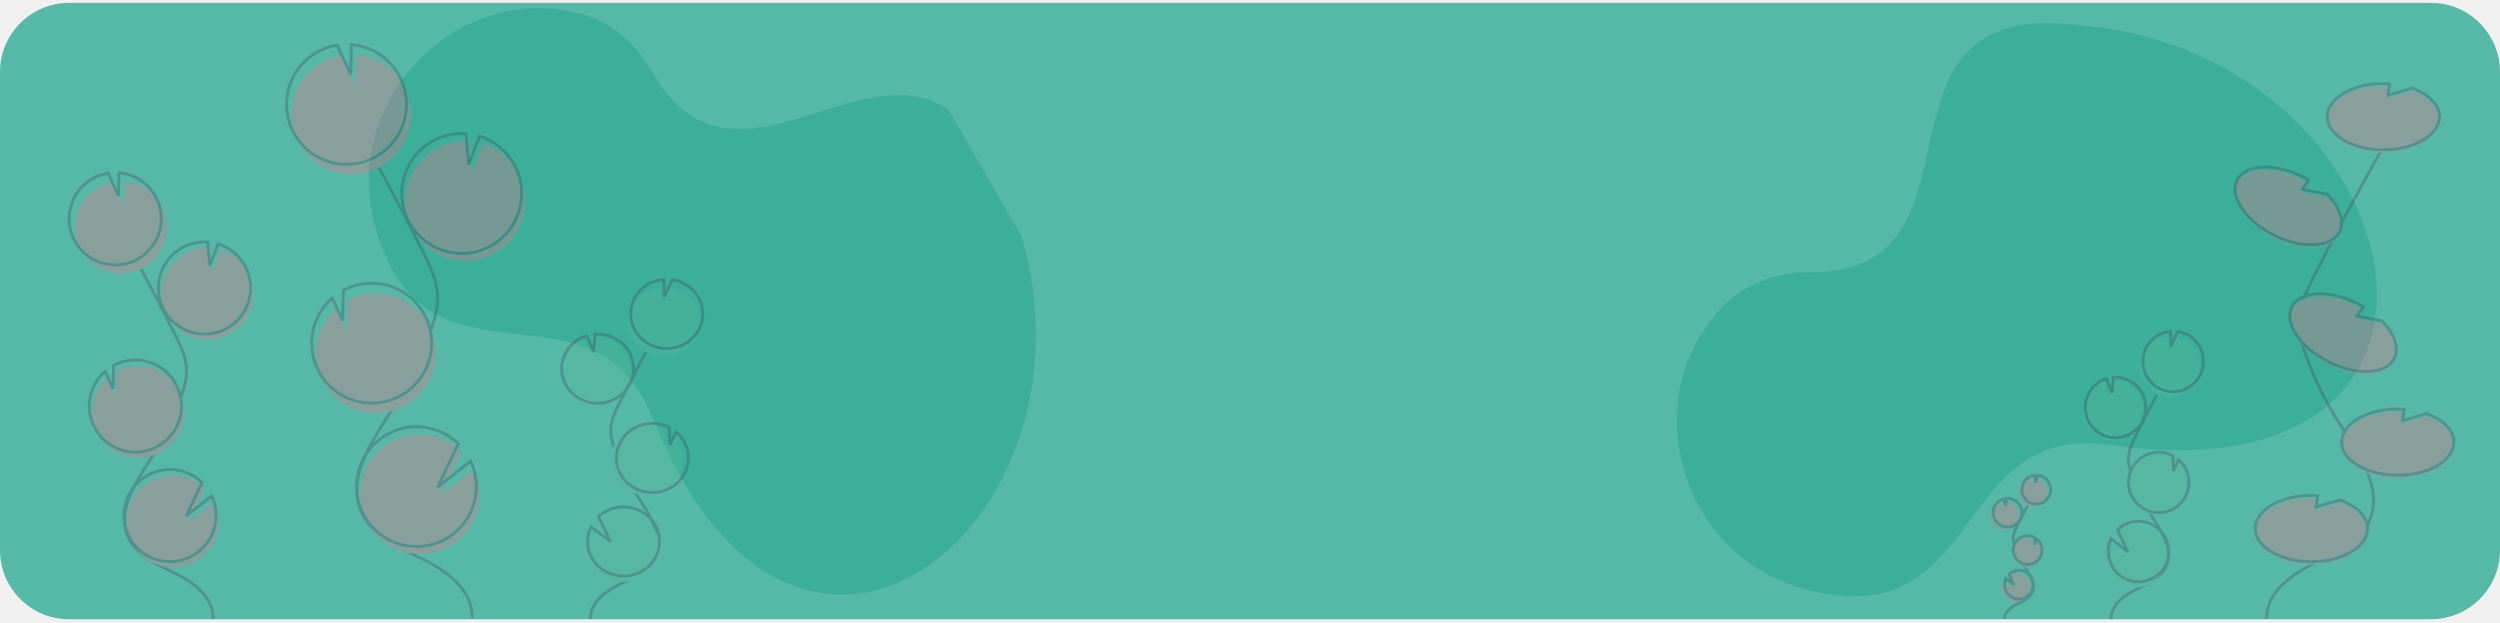
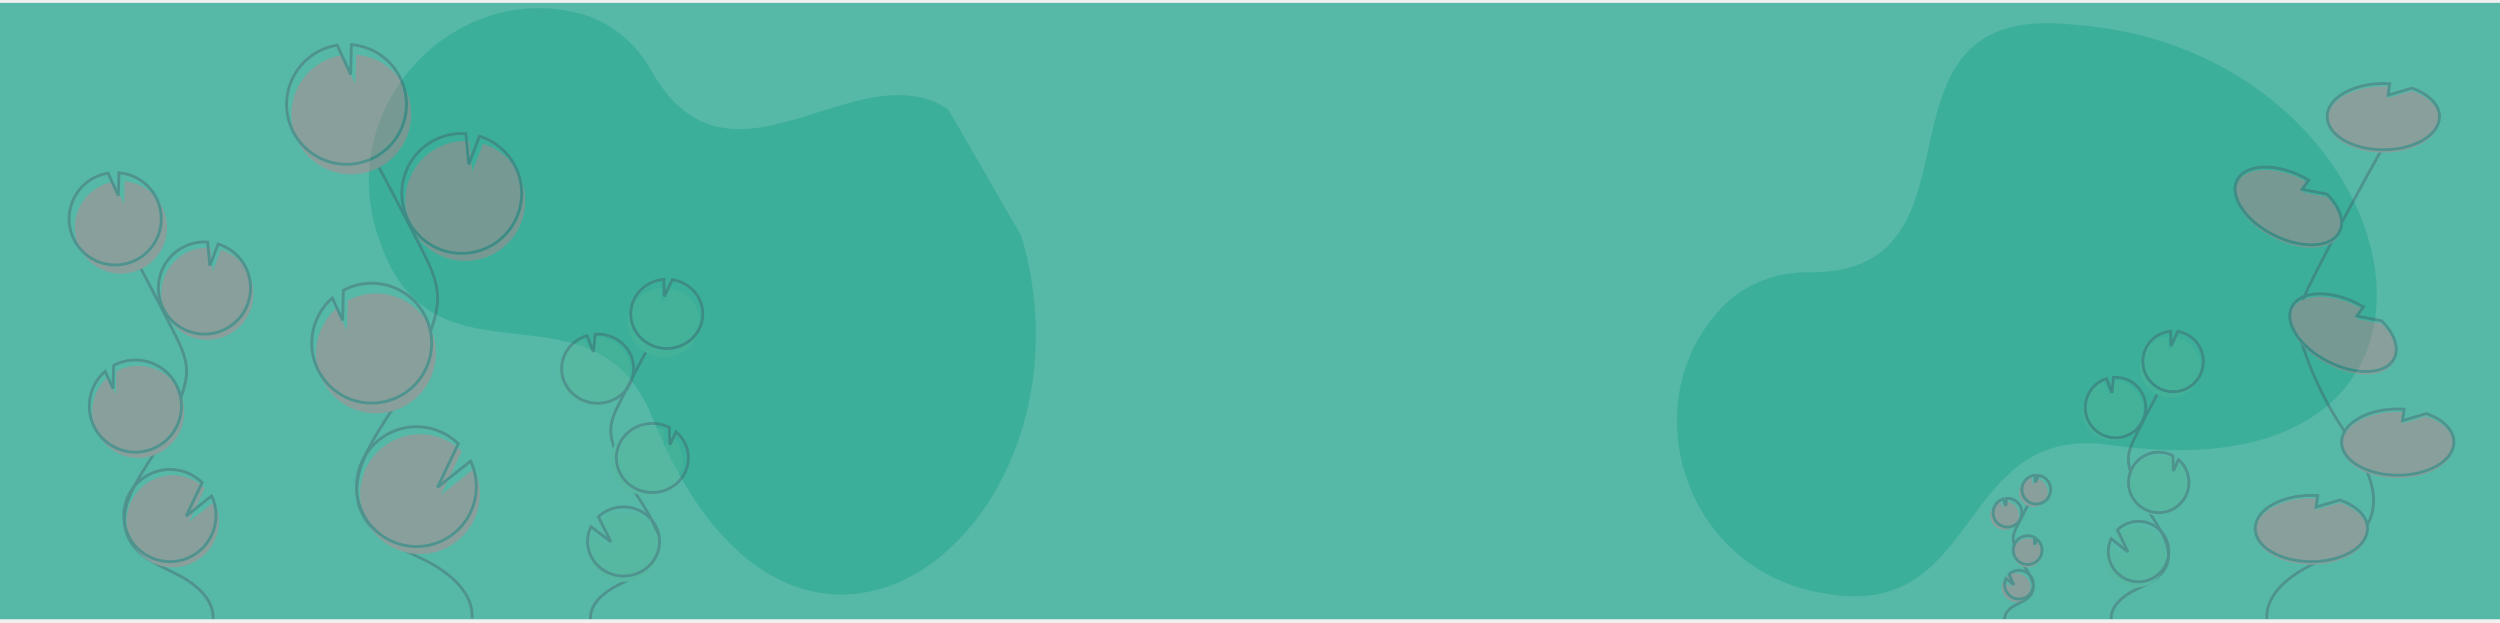
<svg xmlns="http://www.w3.org/2000/svg" xmlns:xlink="http://www.w3.org/1999/xlink" width="868px" height="216px" viewBox="0 0 868 216" version="1.1">
  <defs>
-     <rect id="path-1" x="0" y="0.957" width="868" height="214" rx="24" />
+     <rect id="path-1" x="0" y="0.957" width="868" height="214" />
  </defs>
  <g id="UI" stroke="none" stroke-width="1" fill="none" fill-rule="evenodd">
    <g id="Team-member-Individual" transform="translate(-507, -181)">
      <g id="Path-+-Path-+-Group-+-Group-+-Group-+-Group-+-Group-+-Group-Mask" transform="translate(507, 181.0432)">
        <mask id="mask-2" fill="white">
          <use xlink:href="#path-1" />
        </mask>
        <use id="Mask" fill="#23A68F" opacity="0.75" xlink:href="#path-1" />
        <path d="M819.263,127.103 C818.978,127.637 818.68,128.162 818.373,128.683 C806.591,148.648 779.183,161.047 732.96,154.485 C706.716,150.581 695.539,164.899 684.716,179.564 C684.531,179.817 684.346,180.07 684.158,180.323 C672.824,195.702 661.603,211.123 633.546,205.997 C603.802,201.422 585.446,177.932 582.605,152.853 C582.571,152.548 582.539,152.24 582.511,151.935 C580.915,135.675 585.847,118.839 598.429,106.129 C606.028,98.453 616.826,94.376 627.972,94.504 C631.327,94.565 634.682,94.323 637.992,93.782 C638.722,93.657 639.431,93.519 640.121,93.364 C654.32,90.208 660.863,80.824 664.876,69.374 C664.97,69.102 665.064,68.831 665.155,68.556 C674.37,41.248 670.109,2.919 720.203,8.558 C765.031,11.772 797.928,35.948 814.065,63.842 C814.225,64.122 814.385,64.403 814.542,64.684 C818.977,72.423 822.142,80.789 823.922,89.479 C824.023,89.967 824.114,90.455 824.198,90.943 C826.481,103.897 824.985,116.488 819.263,127.103 Z" id="Path" fill-opacity="0.5" fill="#23A68F" fill-rule="nonzero" mask="url(#mask-2)" />
        <path d="M368.263,116.103 C367.978,116.637 367.68,117.162 367.373,117.683 C355.591,137.648 328.183,150.047 281.96,143.485 C255.716,139.581 244.539,153.899 233.716,168.564 C233.531,168.817 233.346,169.07 233.158,169.323 C221.824,184.702 210.603,200.123 182.546,194.997 C152.802,190.422 134.446,166.932 131.605,141.853 C131.571,141.548 131.539,141.24 131.511,140.935 C129.915,124.675 134.847,107.839 147.429,95.129 C155.028,87.453 165.826,83.376 176.972,83.504 C180.327,83.565 183.682,83.323 186.992,82.782 C187.722,82.657 188.431,82.519 189.121,82.364 C203.32,79.208 209.863,69.824 213.876,58.374 C213.97,58.102 214.064,57.831 214.155,57.556 C223.37,30.248 219.109,-8.081 269.203,-2.442 C314.031,0.772 346.928,24.948 363.065,52.842 C363.225,53.122 363.385,53.403 363.542,53.684 C367.977,61.423 371.142,69.789 372.922,78.479 C373.023,78.967 373.114,79.455 373.198,79.943 C375.481,92.897 373.985,105.488 368.263,116.103 Z" id="Path" fill-opacity="0.5" fill="#23A68F" fill-rule="nonzero" mask="url(#mask-2)" transform="translate(252.7205, 96.5) rotate(60) translate(-252.7205, -96.5) " />
        <g id="Group" opacity="0.3" mask="url(#mask-2)">
          <g transform="translate(723, 114.9568)" id="Path">
            <path d="M5.568,36.768 C9.503,38.864 14.332,38.245 17.612,35.224 C20.892,32.204 21.907,27.441 20.143,23.346 C18.379,19.25 14.221,16.716 9.774,17.025 L9.277,22.413 L7.395,17.469 C4.745,18.285 2.528,20.119 1.23,22.569 C0.771,23.427 0.436,24.345 0.234,25.297 C-0.749,29.883 1.428,34.565 5.568,36.768 L5.568,36.768 Z" stroke="none" fill="#57B894" fill-rule="nonzero" />
            <path d="M10.01,100 C9.764,95.366 14.144,91.912 18.28,89.851 C22.416,87.789 27.18,85.863 29.088,81.637 C31.829,75.564 27.139,68.977 23.558,63.363 C20.901,59.197 18.745,54.729 17.134,50.053 C16.489,48.178 15.926,46.234 15.966,44.25 C16.024,41.393 17.315,38.726 18.597,36.175 C22.867,27.679 27.334,19.287 32,11" stroke="#3F3D56" stroke-width="1" fill="none" />
            <path d="M6.568,35.768 C10.503,37.864 15.332,37.245 18.612,34.224 C21.892,31.204 22.907,26.441 21.143,22.346 C19.379,18.25 15.221,15.716 10.774,16.025 L10.277,21.413 L8.395,16.469 C5.745,17.285 3.528,19.119 2.23,21.569 C1.771,22.427 1.436,23.345 1.234,24.297 C0.251,28.883 2.428,33.565 6.568,35.768 Z" stroke="#3F3D56" stroke-width="1" fill="none" />
            <path d="M21.229,7.543 C22.908,4.379 26.08,2.289 29.646,2 L29.782,7.218 L32.125,2.09 C36.638,2.799 40.175,6.348 40.875,10.869 C41.576,15.39 39.278,19.846 35.192,21.891 C31.107,23.936 26.17,23.1 22.982,19.824 C19.794,16.548 19.085,11.583 21.229,7.544 L21.229,7.543 Z" stroke="none" fill="#57B894" fill-rule="nonzero" />
            <path d="M22.229,5.544 C23.908,2.379 27.08,0.289 30.646,0 L30.782,5.218 L33.125,0.09 C37.638,0.799 41.175,4.348 41.875,8.869 C42.576,13.39 40.278,17.846 36.192,19.891 C32.107,21.936 27.17,21.1 23.982,17.824 C20.794,14.548 20.085,9.583 22.229,5.544 Z" stroke="#3F3D56" stroke-width="1" fill="none" />
            <path d="M21.58,62.771 C26.291,65.275 32.131,63.846 35.153,59.449 C38.176,55.052 37.418,49.087 33.393,45.584 L31.593,49.516 L31.457,44.248 C31.449,44.243 31.441,44.239 31.432,44.235 C28.121,42.469 24.119,42.605 20.936,44.593 C17.753,46.581 15.874,50.117 16.007,53.868 C16.139,57.619 18.265,61.013 21.58,62.771 L21.58,62.771 Z" stroke="none" fill="#57B894" fill-rule="nonzero" />
            <path d="M21.575,61.771 C26.287,64.276 32.129,62.846 35.153,58.448 C38.176,54.05 37.419,48.084 33.392,44.581 L31.591,48.514 L31.455,43.245 C31.447,43.239 31.439,43.235 31.43,43.231 C28.118,41.468 24.118,41.607 20.936,43.595 C17.754,45.583 15.875,49.118 16.007,52.867 C16.138,56.617 18.261,60.011 21.575,61.771 L21.575,61.771 Z" stroke="#3F3D56" stroke-width="1" fill="none" />
            <path d="M8.007,78.85 C8.172,83.811 11.79,87.979 16.679,88.84 C21.568,89.701 26.392,87.02 28.243,82.413 C30.093,77.806 28.464,72.533 24.337,69.773 C20.211,67.012 14.715,67.52 11.164,70.988 L14.811,78.62 L9.003,74.021 C8.289,75.528 7.947,77.184 8.007,78.85 Z" stroke="none" fill="#57B894" fill-rule="nonzero" />
            <path d="M9.007,76.85 C9.172,81.811 12.79,85.979 17.679,86.84 C22.568,87.701 27.392,85.02 29.243,80.413 C31.093,75.806 29.464,70.533 25.337,67.773 C21.211,65.012 15.715,65.52 12.164,68.988 L15.811,76.62 L10.003,72.021 C9.289,73.528 8.947,75.184 9.007,76.85 Z" stroke="#3F3D56" stroke-width="1" fill="none" />
          </g>
        </g>
        <g id="Group" opacity="0.3" mask="url(#mask-2)">
          <g transform="translate(24, 59.95676)" id="Path">
            <path d="M55.516,56.122 C49.519,59.316 42.16,58.373 37.162,53.771 C32.164,49.168 30.618,41.91 33.306,35.67 C35.994,29.429 42.329,25.567 49.107,26.039 L49.864,34.249 L52.732,26.715 C56.769,27.958 60.148,30.753 62.125,34.486 C62.825,35.793 63.336,37.193 63.643,38.643 C65.142,45.631 61.825,52.766 55.516,56.122 Z" stroke="none" fill="#FF6584" fill-rule="nonzero" />
            <path d="M49.985,155 C50.365,147.815 43.596,142.459 37.204,139.263 C30.812,136.066 23.448,133.08 20.501,126.528 C16.265,117.11 23.512,106.898 29.047,98.193 C33.153,91.733 36.486,84.805 38.975,77.554 C39.972,74.646 40.841,71.632 40.779,68.556 C40.69,64.126 38.695,59.991 36.714,56.036 C30.115,42.862 23.21,29.85 16,17" stroke="#3F3D56" stroke-width="1" fill="none" />
            <path d="M54.516,54.122 C48.519,57.316 41.16,56.373 36.162,51.771 C31.164,47.168 29.618,39.91 32.306,33.67 C34.994,27.429 41.329,23.567 48.107,24.039 L48.864,32.249 L51.732,24.715 C55.769,25.958 59.148,28.753 61.125,32.486 C61.825,33.793 62.336,35.193 62.643,36.643 C64.142,43.631 60.825,50.766 54.516,54.122 L54.516,54.122 Z" stroke="#3F3D56" stroke-width="1" fill="none" />
            <path d="M32.127,11.447 C29.569,6.625 24.735,3.44 19.301,3 L19.094,10.951 L15.523,3.138 C8.648,4.217 3.257,9.625 2.19,16.514 C1.123,23.404 4.624,30.194 10.85,33.31 C17.076,36.426 24.598,35.152 29.456,30.16 C34.314,25.168 35.394,17.603 32.127,11.447 L32.127,11.447 Z" stroke="none" fill="#FF6584" fill-rule="nonzero" />
            <path d="M30.127,8.447 C27.569,3.625 22.735,0.44 17.301,0 L17.094,7.951 L13.523,0.138 C6.648,1.217 1.257,6.625 0.19,13.514 C-0.877,20.404 2.624,27.194 8.85,30.31 C15.076,33.426 22.598,32.152 27.456,27.16 C32.314,22.168 33.394,14.603 30.127,8.447 L30.127,8.447 Z" stroke="#3F3D56" stroke-width="1" fill="none" />
            <path d="M31.504,97.127 C24.323,100.944 15.422,98.766 10.815,92.064 C6.208,85.363 7.362,76.271 13.498,70.934 L16.241,76.926 L16.448,68.898 C16.46,68.89 16.473,68.883 16.486,68.877 C21.533,66.19 27.63,66.4 32.479,69.43 C37.328,72.459 40.191,77.846 39.99,83.56 C39.789,89.274 36.554,94.446 31.504,97.127 L31.504,97.127 Z" stroke="none" fill="#FF6584" fill-rule="nonzero" />
            <path d="M30.505,95.127 C23.325,98.944 14.422,96.766 9.815,90.064 C5.208,83.362 6.362,74.27 12.498,68.933 L15.242,74.925 L15.449,66.896 C15.461,66.888 15.474,66.881 15.487,66.875 C20.534,64.189 26.63,64.401 31.479,67.43 C36.327,70.459 39.191,75.846 38.99,81.56 C38.789,87.273 35.555,92.445 30.505,95.127 L30.505,95.127 Z" stroke="#3F3D56" stroke-width="1" fill="none" />
            <path d="M51.99,121.533 C51.738,129.094 46.225,135.444 38.774,136.756 C31.324,138.068 23.974,133.982 21.154,126.962 C18.335,119.942 20.818,111.907 27.105,107.701 C33.393,103.495 41.767,104.268 47.179,109.554 L41.622,121.182 L50.472,114.175 C51.56,116.471 52.081,118.994 51.99,121.533 Z" stroke="none" fill="#FF6584" fill-rule="nonzero" />
            <path d="M50.99,119.533 C50.738,127.094 45.225,133.444 37.774,134.756 C30.324,136.068 22.974,131.982 20.154,124.962 C17.335,117.942 19.818,109.907 26.105,105.701 C32.393,101.495 40.767,102.268 46.179,107.554 L40.622,119.182 L49.472,112.175 C50.56,114.471 51.081,116.994 50.99,119.533 L50.99,119.533 Z" stroke="#3F3D56" stroke-width="1" fill="none" />
          </g>
        </g>
        <g id="Group" opacity="0.3" mask="url(#mask-2)">
          <g transform="translate(701.5, 189.9568) scale(-1, 1) translate(-701.5, -189.9568) translate(691, 164.9568)" id="Path">
            <path d="M18.349,18.413 C16.475,19.411 14.175,19.117 12.613,17.678 C11.051,16.24 10.568,13.972 11.408,12.022 C12.248,10.072 14.228,8.865 16.346,9.012 L16.583,11.578 L17.479,9.223 C18.74,9.612 19.796,10.485 20.414,11.652 C20.633,12.06 20.792,12.498 20.888,12.951 C21.357,15.135 20.32,17.364 18.349,18.413 L18.349,18.413 Z" stroke="none" fill="#FF6584" fill-rule="nonzero" />
            <path d="M15.995,50 C16.118,47.657 13.928,45.911 11.86,44.868 C9.792,43.826 7.41,42.852 6.456,40.716 C5.086,37.645 7.43,34.314 9.221,31.476 C10.55,29.369 11.628,27.11 12.433,24.746 C12.756,23.798 13.037,22.815 13.017,21.812 C12.988,20.367 12.342,19.019 11.702,17.729 C9.567,13.433 7.333,9.19 5,5" stroke="#3F3D56" stroke-width="1" fill="none" />
            <path d="M17.349,17.413 C15.475,18.411 13.175,18.117 11.613,16.678 C10.051,15.24 9.568,12.972 10.408,11.022 C11.248,9.072 13.228,7.865 15.346,8.012 L15.583,10.578 L16.479,8.223 C17.74,8.612 18.796,9.485 19.414,10.652 C19.633,11.06 19.792,11.498 19.888,11.951 C20.357,14.135 19.32,16.364 17.349,17.413 L17.349,17.413 Z" stroke="#3F3D56" stroke-width="1" fill="none" />
            <path d="M10.415,3.64 C9.615,2.133 8.105,1.138 6.407,1 L6.342,3.485 L5.226,1.043 C3.077,1.38 1.393,3.07 1.059,5.223 C0.726,7.376 1.82,9.498 3.766,10.472 C5.711,11.446 8.062,11.048 9.58,9.488 C11.098,7.928 11.436,5.563 10.415,3.64 L10.415,3.64 Z" stroke="none" fill="#FF6584" fill-rule="nonzero" />
            <path d="M9.415,2.64 C8.615,1.133 7.105,0.138 5.407,0 L5.342,2.485 L4.226,0.043 C2.077,0.38 0.393,2.07 0.059,4.223 C-0.274,6.376 0.82,8.498 2.766,9.472 C4.711,10.446 7.062,10.048 8.58,8.488 C10.098,6.928 10.436,4.563 9.415,2.64 L9.415,2.64 Z" stroke="#3F3D56" stroke-width="1" fill="none" />
            <path d="M10.345,31.415 C8.101,32.607 5.319,31.927 3.88,29.833 C2.44,27.738 2.801,24.897 4.718,23.229 L5.575,25.102 L5.64,22.593 C5.644,22.591 5.648,22.588 5.652,22.586 C7.229,21.747 9.134,21.813 10.65,22.759 C12.165,23.706 13.06,25.389 12.997,27.175 C12.934,28.961 11.923,30.577 10.345,31.415 L10.345,31.415 Z" stroke="none" fill="#FF6584" fill-rule="nonzero" />
            <path d="M10.345,30.415 C8.101,31.607 5.319,30.927 3.88,28.833 C2.44,26.738 2.801,23.897 4.718,22.229 L5.575,24.102 L5.64,21.593 C5.644,21.59 5.648,21.588 5.652,21.586 C7.229,20.747 9.135,20.813 10.65,21.759 C12.165,22.706 13.06,24.389 12.997,26.175 C12.934,27.96 11.923,29.577 10.345,30.415 L10.345,30.415 Z" stroke="#3F3D56" stroke-width="1" fill="none" />
            <path d="M16.997,39.167 C16.918,41.529 15.195,43.514 12.867,43.924 C10.539,44.334 8.242,43.057 7.361,40.863 C6.48,38.669 7.255,36.158 9.22,34.844 C11.185,33.53 13.802,33.771 15.493,35.423 L13.757,39.057 L16.522,36.867 C16.863,37.585 17.025,38.373 16.997,39.167 Z" stroke="none" fill="#FF6584" fill-rule="nonzero" />
            <path d="M15.997,38.167 C15.918,40.529 14.195,42.514 11.867,42.924 C9.539,43.334 7.242,42.057 6.361,39.863 C5.48,37.669 6.255,35.158 8.22,33.844 C10.185,32.53 12.802,32.771 14.493,34.423 L12.757,38.057 L15.522,35.867 C15.863,36.585 16.025,37.373 15.997,38.167 L15.997,38.167 Z" stroke="#3F3D56" stroke-width="1" fill="none" />
          </g>
        </g>
        <g id="Group" opacity="0.3" mask="url(#mask-2)">
          <g transform="translate(99, 14.95677)" id="Path">
            <path d="M72.331,73.151 C64.529,77.305 54.954,76.078 48.452,70.091 C41.949,64.105 39.937,54.664 43.434,46.546 C46.931,38.428 55.175,33.405 63.992,34.018 L64.978,44.697 L68.709,34.897 C73.962,36.514 78.357,40.15 80.93,45.007 C81.841,46.706 82.505,48.527 82.905,50.413 C84.855,59.503 80.539,68.785 72.331,73.151 L72.331,73.151 Z" stroke="none" fill="#FF6584" fill-rule="nonzero" />
            <path d="M64.915,199.682 C65.409,190.411 56.601,183.501 48.284,179.376 C39.966,175.252 30.384,171.399 26.548,162.944 C21.036,150.793 30.467,137.615 37.669,126.382 C43.012,118.047 47.349,109.108 50.588,99.752 C51.886,96 53.016,92.11 52.936,88.142 C52.82,82.426 50.223,77.09 47.646,71.987 C39.059,54.988 30.074,38.198 20.691,21.617" stroke="#3F3D56" stroke-width="1" fill="none" />
            <path d="M71.096,70.54 C63.294,74.694 53.719,73.468 47.216,67.481 C40.714,61.494 38.702,52.053 42.199,43.935 C45.696,35.818 53.939,30.794 62.757,31.407 L63.743,42.087 L67.474,32.287 C72.726,33.903 77.122,37.54 79.695,42.396 C80.605,44.096 81.27,45.916 81.67,47.803 C83.62,56.893 79.304,66.174 71.096,70.54 L71.096,70.54 Z" stroke="#3F3D56" stroke-width="1" fill="none" />
            <path d="M41.335,14.959 C38.009,8.697 31.721,4.563 24.653,3.991 L24.384,14.315 L19.739,4.17 C10.796,5.571 3.785,12.593 2.397,21.538 C1.009,30.483 5.563,39.299 13.661,43.345 C21.759,47.391 31.543,45.737 37.862,39.256 C44.181,32.774 45.585,22.951 41.335,14.959 L41.335,14.959 Z" stroke="none" fill="#FF6584" fill-rule="nonzero" />
            <path d="M39.688,11.478 C36.362,5.217 30.074,1.082 23.006,0.51 L22.737,10.834 L18.092,0.689 C9.149,2.091 2.138,9.112 0.75,18.057 C-0.638,27.002 3.916,35.819 12.014,39.864 C20.112,43.91 29.896,42.257 36.215,35.775 C42.534,29.294 43.938,19.471 39.688,11.478 L39.688,11.478 Z" stroke="#3F3D56" stroke-width="1" fill="none" />
            <path d="M41.316,126.075 C31.974,131.041 20.393,128.207 14.399,119.489 C8.405,110.771 9.907,98.943 17.889,91.999 L21.458,99.795 L21.728,89.35 C21.744,89.34 21.761,89.331 21.778,89.323 C28.343,85.827 36.276,86.101 42.584,90.042 C48.893,93.983 52.618,100.991 52.357,108.425 C52.095,115.859 47.886,122.587 41.316,126.075 L41.316,126.075 Z" stroke="none" fill="#FF6584" fill-rule="nonzero" />
            <path d="M39.813,122.526 C30.471,127.492 18.89,124.658 12.896,115.94 C6.903,107.222 8.405,95.394 16.387,88.45 L19.956,96.246 L20.226,85.801 C20.241,85.791 20.258,85.782 20.275,85.774 C26.841,82.28 34.772,82.555 41.079,86.496 C47.387,90.436 51.112,97.444 50.851,104.876 C50.59,112.309 46.382,119.037 39.813,122.526 L39.813,122.526 Z" stroke="#3F3D56" stroke-width="1" fill="none" />
            <path d="M67.613,157.259 C67.285,167.09 60.117,175.347 50.43,177.052 C40.744,178.758 31.186,173.446 27.52,164.319 C23.855,155.192 27.083,144.744 35.258,139.276 C43.433,133.808 54.321,134.813 61.358,141.685 L54.133,156.803 L65.639,147.693 C67.054,150.678 67.731,153.959 67.613,157.259 L67.613,157.259 Z" stroke="none" fill="#FF6584" fill-rule="nonzero" />
            <path d="M66.378,154.649 C66.05,164.479 58.882,172.736 49.195,174.442 C39.508,176.147 29.951,170.835 26.285,161.708 C22.619,152.581 25.847,142.134 34.023,136.665 C42.198,131.197 53.086,132.202 60.122,139.074 L52.897,154.193 L64.404,145.083 C65.819,148.067 66.496,151.348 66.378,154.649 L66.378,154.649 Z" stroke="#3F3D56" stroke-width="1" fill="none" />
          </g>
        </g>
        <g id="Group" opacity="0.3" mask="url(#mask-2)">
          <g transform="translate(194, 96.95677)" id="Path">
            <path d="M6.628,42.592 C11.313,44.987 17.062,44.28 20.967,40.828 C24.872,37.376 26.08,31.933 23.98,27.252 C21.88,22.572 16.93,19.676 11.635,20.029 L11.044,26.187 L8.803,20.536 C5.649,21.468 3.01,23.565 1.465,26.365 C0.918,27.345 0.519,28.394 0.279,29.482 C-0.892,34.723 1.7,40.075 6.628,42.592 L6.628,42.592 Z" stroke="none" fill="#57B894" fill-rule="nonzero" />
            <path d="M11.012,118 C10.721,112.533 15.897,108.458 20.785,106.026 C25.673,103.594 31.304,101.322 33.558,96.336 C36.798,89.171 31.255,81.4 27.023,74.777 C23.883,69.862 21.334,64.591 19.431,59.074 C18.668,56.861 18.004,54.568 18.051,52.227 C18.119,48.857 19.645,45.71 21.16,42.701 C26.206,32.678 31.486,22.777 37,13" stroke="#3F3D56" stroke-width="1" fill="none" />
            <path d="M7.628,41.592 C12.313,43.987 18.062,43.28 21.967,39.828 C25.872,36.376 27.08,30.933 24.98,26.252 C22.88,21.572 17.93,18.676 12.635,19.029 L12.044,25.187 L9.803,19.536 C6.649,20.468 4.01,22.565 2.465,25.365 C1.918,26.345 1.519,27.394 1.279,28.482 C0.108,33.723 2.7,39.075 7.628,41.592 L7.628,41.592 Z" stroke="#3F3D56" stroke-width="1" fill="none" />
            <path d="M25.463,9.335 C27.461,5.719 31.239,3.33 35.483,3 L35.645,8.963 L38.435,3.103 C43.807,3.913 48.018,7.969 48.852,13.136 C49.685,18.303 46.95,23.395 42.086,25.732 C37.222,28.069 31.345,27.114 27.55,23.37 C23.754,19.626 22.911,13.952 25.463,9.335 L25.463,9.335 Z" stroke="none" fill="#57B894" fill-rule="nonzero" />
            <path d="M26.463,6.335 C28.461,2.719 32.239,0.33 36.483,0 L36.645,5.963 L39.435,0.103 C44.807,0.913 49.018,4.969 49.852,10.136 C50.685,15.303 47.95,20.395 43.086,22.732 C38.222,25.069 32.345,24.114 28.55,20.37 C24.754,16.626 23.911,10.952 26.463,6.335 L26.463,6.335 Z" stroke="#3F3D56" stroke-width="1" fill="none" />
            <path d="M24.633,73.595 C30.244,76.458 37.2,74.824 40.8,69.797 C44.4,64.771 43.498,57.951 38.704,53.947 L36.56,58.442 L36.398,52.42 C36.388,52.414 36.378,52.409 36.368,52.404 C32.425,50.392 27.663,50.552 23.875,52.824 C20.088,55.096 17.851,59.135 18.008,63.419 C18.164,67.703 20.689,71.582 24.633,73.595 L24.633,73.595 Z" stroke="none" fill="#57B894" fill-rule="nonzero" />
            <path d="M26.633,72.595 C32.244,75.458 39.2,73.824 42.8,68.797 C46.4,63.771 45.498,56.951 40.704,52.947 L38.56,57.442 L38.398,51.42 C38.388,51.414 38.378,51.409 38.368,51.404 C34.425,49.392 29.663,49.552 25.875,51.824 C22.088,54.096 19.851,58.135 20.008,62.419 C20.164,66.703 22.689,70.582 26.633,72.595 L26.633,72.595 Z" stroke="#3F3D56" stroke-width="1" fill="none" />
            <path d="M10.008,93.4 C10.205,99.07 14.512,103.833 20.332,104.817 C26.153,105.801 31.896,102.737 34.098,97.472 C36.301,92.207 34.361,86.18 29.449,83.026 C24.537,79.871 17.994,80.451 13.766,84.415 L18.108,93.137 L11.194,87.881 C10.344,89.603 9.937,91.496 10.008,93.4 L10.008,93.4 Z" stroke="none" fill="#57B894" fill-rule="nonzero" />
            <path d="M10.008,91.4 C10.205,97.07 14.512,101.833 20.332,102.817 C26.153,103.801 31.896,100.737 34.098,95.472 C36.301,90.207 34.361,84.18 29.449,81.026 C24.537,77.871 17.994,78.451 13.766,82.415 L18.108,91.137 L11.194,85.881 C10.344,87.603 9.937,89.496 10.008,91.4 L10.008,91.4 Z" stroke="#3F3D56" stroke-width="1" fill="none" />
          </g>
        </g>
        <g id="Group" opacity="0.3" mask="url(#mask-2)">
          <g transform="translate(776, 28.95677)" id="Path">
            <path d="M11.018,186 C10.56,177.409 18.722,171.006 26.43,167.184 C34.138,163.362 43.018,159.792 46.573,151.957 C51.681,140.697 42.941,128.486 36.267,118.078 C31.315,110.354 27.297,102.071 24.295,93.401 C23.092,89.925 22.045,86.321 22.119,82.643 C22.227,77.347 24.633,72.402 27.022,67.674 C34.979,51.922 43.305,36.364 52,21" stroke="#3F3D56" stroke-width="1" fill="none" />
            <path d="M61.408,2.596 L53.142,5.046 L53.716,1.076 C52.988,1.027 52.25,1 51.5,1 C40.73,1 32,6.149 32,12.5 C32,18.851 40.73,24 51.5,24 C62.27,24 71,18.851 71,12.5 C71,8.283 67.148,4.597 61.408,2.596 Z" stroke="none" fill="#FF6584" fill-rule="nonzero" />
            <path d="M61.408,1.596 L53.142,4.046 L53.716,0.076 C52.988,0.027 52.25,0 51.5,0 C40.73,0 32,5.149 32,11.5 C32,17.851 40.73,23 51.5,23 C62.27,23 71,17.851 71,11.5 C71,7.283 67.148,3.597 61.408,1.596 Z" stroke="#3F3D56" stroke-width="1" fill="none" />
            <path d="M36.408,145.596 L28.142,148.046 L28.716,144.076 C27.988,144.027 27.25,144 26.5,144 C15.73,144 7,149.149 7,155.5 C7,161.851 15.73,167 26.5,167 C37.27,167 46,161.851 46,155.5 C46,151.283 42.148,147.597 36.408,145.596 Z" stroke="none" fill="#FF6584" fill-rule="nonzero" />
            <path d="M36.408,144.596 L28.142,147.046 L28.716,143.076 C27.988,143.027 27.25,143 26.5,143 C15.73,143 7,148.149 7,154.5 C7,160.851 15.73,166 26.5,166 C37.27,166 46,160.851 46,154.5 C46,150.283 42.148,146.597 36.408,144.596 Z" stroke="#3F3D56" stroke-width="1" fill="none" />
            <path d="M66.408,115.596 L58.142,118.046 L58.716,114.076 C57.988,114.027 57.25,114 56.5,114 C45.73,114 37,119.149 37,125.5 C37,131.851 45.73,137 56.5,137 C67.27,137 76,131.851 76,125.5 C76,121.283 72.148,117.597 66.408,115.596 Z" stroke="none" fill="#FF6584" fill-rule="nonzero" />
            <path d="M66.408,114.596 L58.142,117.046 L58.716,113.076 C57.988,113.027 57.25,113 56.5,113 C45.73,113 37,118.149 37,124.5 C37,130.851 45.73,136 56.5,136 C67.27,136 76,130.851 76,124.5 C76,120.283 72.148,116.597 66.408,114.596 Z" stroke="#3F3D56" stroke-width="1" fill="none" />
            <path d="M31.943,39.392 L23.318,37.728 L25.61,34.515 C24.968,34.137 24.307,33.773 23.624,33.427 C13.809,28.463 3.558,28.949 0.729,34.512 C-2.101,40.075 3.562,48.609 13.377,53.573 C23.192,58.537 33.442,58.051 36.272,52.488 C38.151,48.794 36.282,43.791 31.943,39.392 Z" stroke="none" fill="#FF6584" fill-rule="nonzero" />
            <path d="M31.943,38.392 L23.318,36.728 L25.61,33.515 C24.968,33.137 24.307,32.773 23.624,32.427 C13.809,27.463 3.558,27.949 0.729,33.512 C-2.101,39.075 3.562,47.609 13.377,52.573 C23.192,57.537 33.442,57.051 36.272,51.488 C38.151,47.794 36.282,42.791 31.943,38.392 Z" stroke="#3F3D56" stroke-width="1" fill="none" />
            <path d="M50.943,83.392 L42.318,81.728 L44.61,78.515 C43.968,78.137 43.307,77.773 42.624,77.427 C32.809,72.463 22.558,72.949 19.729,78.512 C16.899,84.075 22.562,92.609 32.377,97.573 C42.192,102.537 52.442,102.051 55.272,96.488 C57.151,92.794 55.282,87.791 50.943,83.392 Z" stroke="none" fill="#FF6584" fill-rule="nonzero" />
            <path d="M50.943,82.392 L42.318,80.728 L44.61,77.515 C43.968,77.137 43.307,76.773 42.624,76.427 C32.809,71.463 22.558,71.949 19.729,77.512 C16.899,83.075 22.562,91.609 32.377,96.573 C42.192,101.537 52.442,101.051 55.272,95.488 C57.151,91.794 55.282,86.791 50.943,82.392 Z" stroke="#3F3D56" stroke-width="1" fill="none" />
          </g>
        </g>
      </g>
    </g>
  </g>
</svg>
